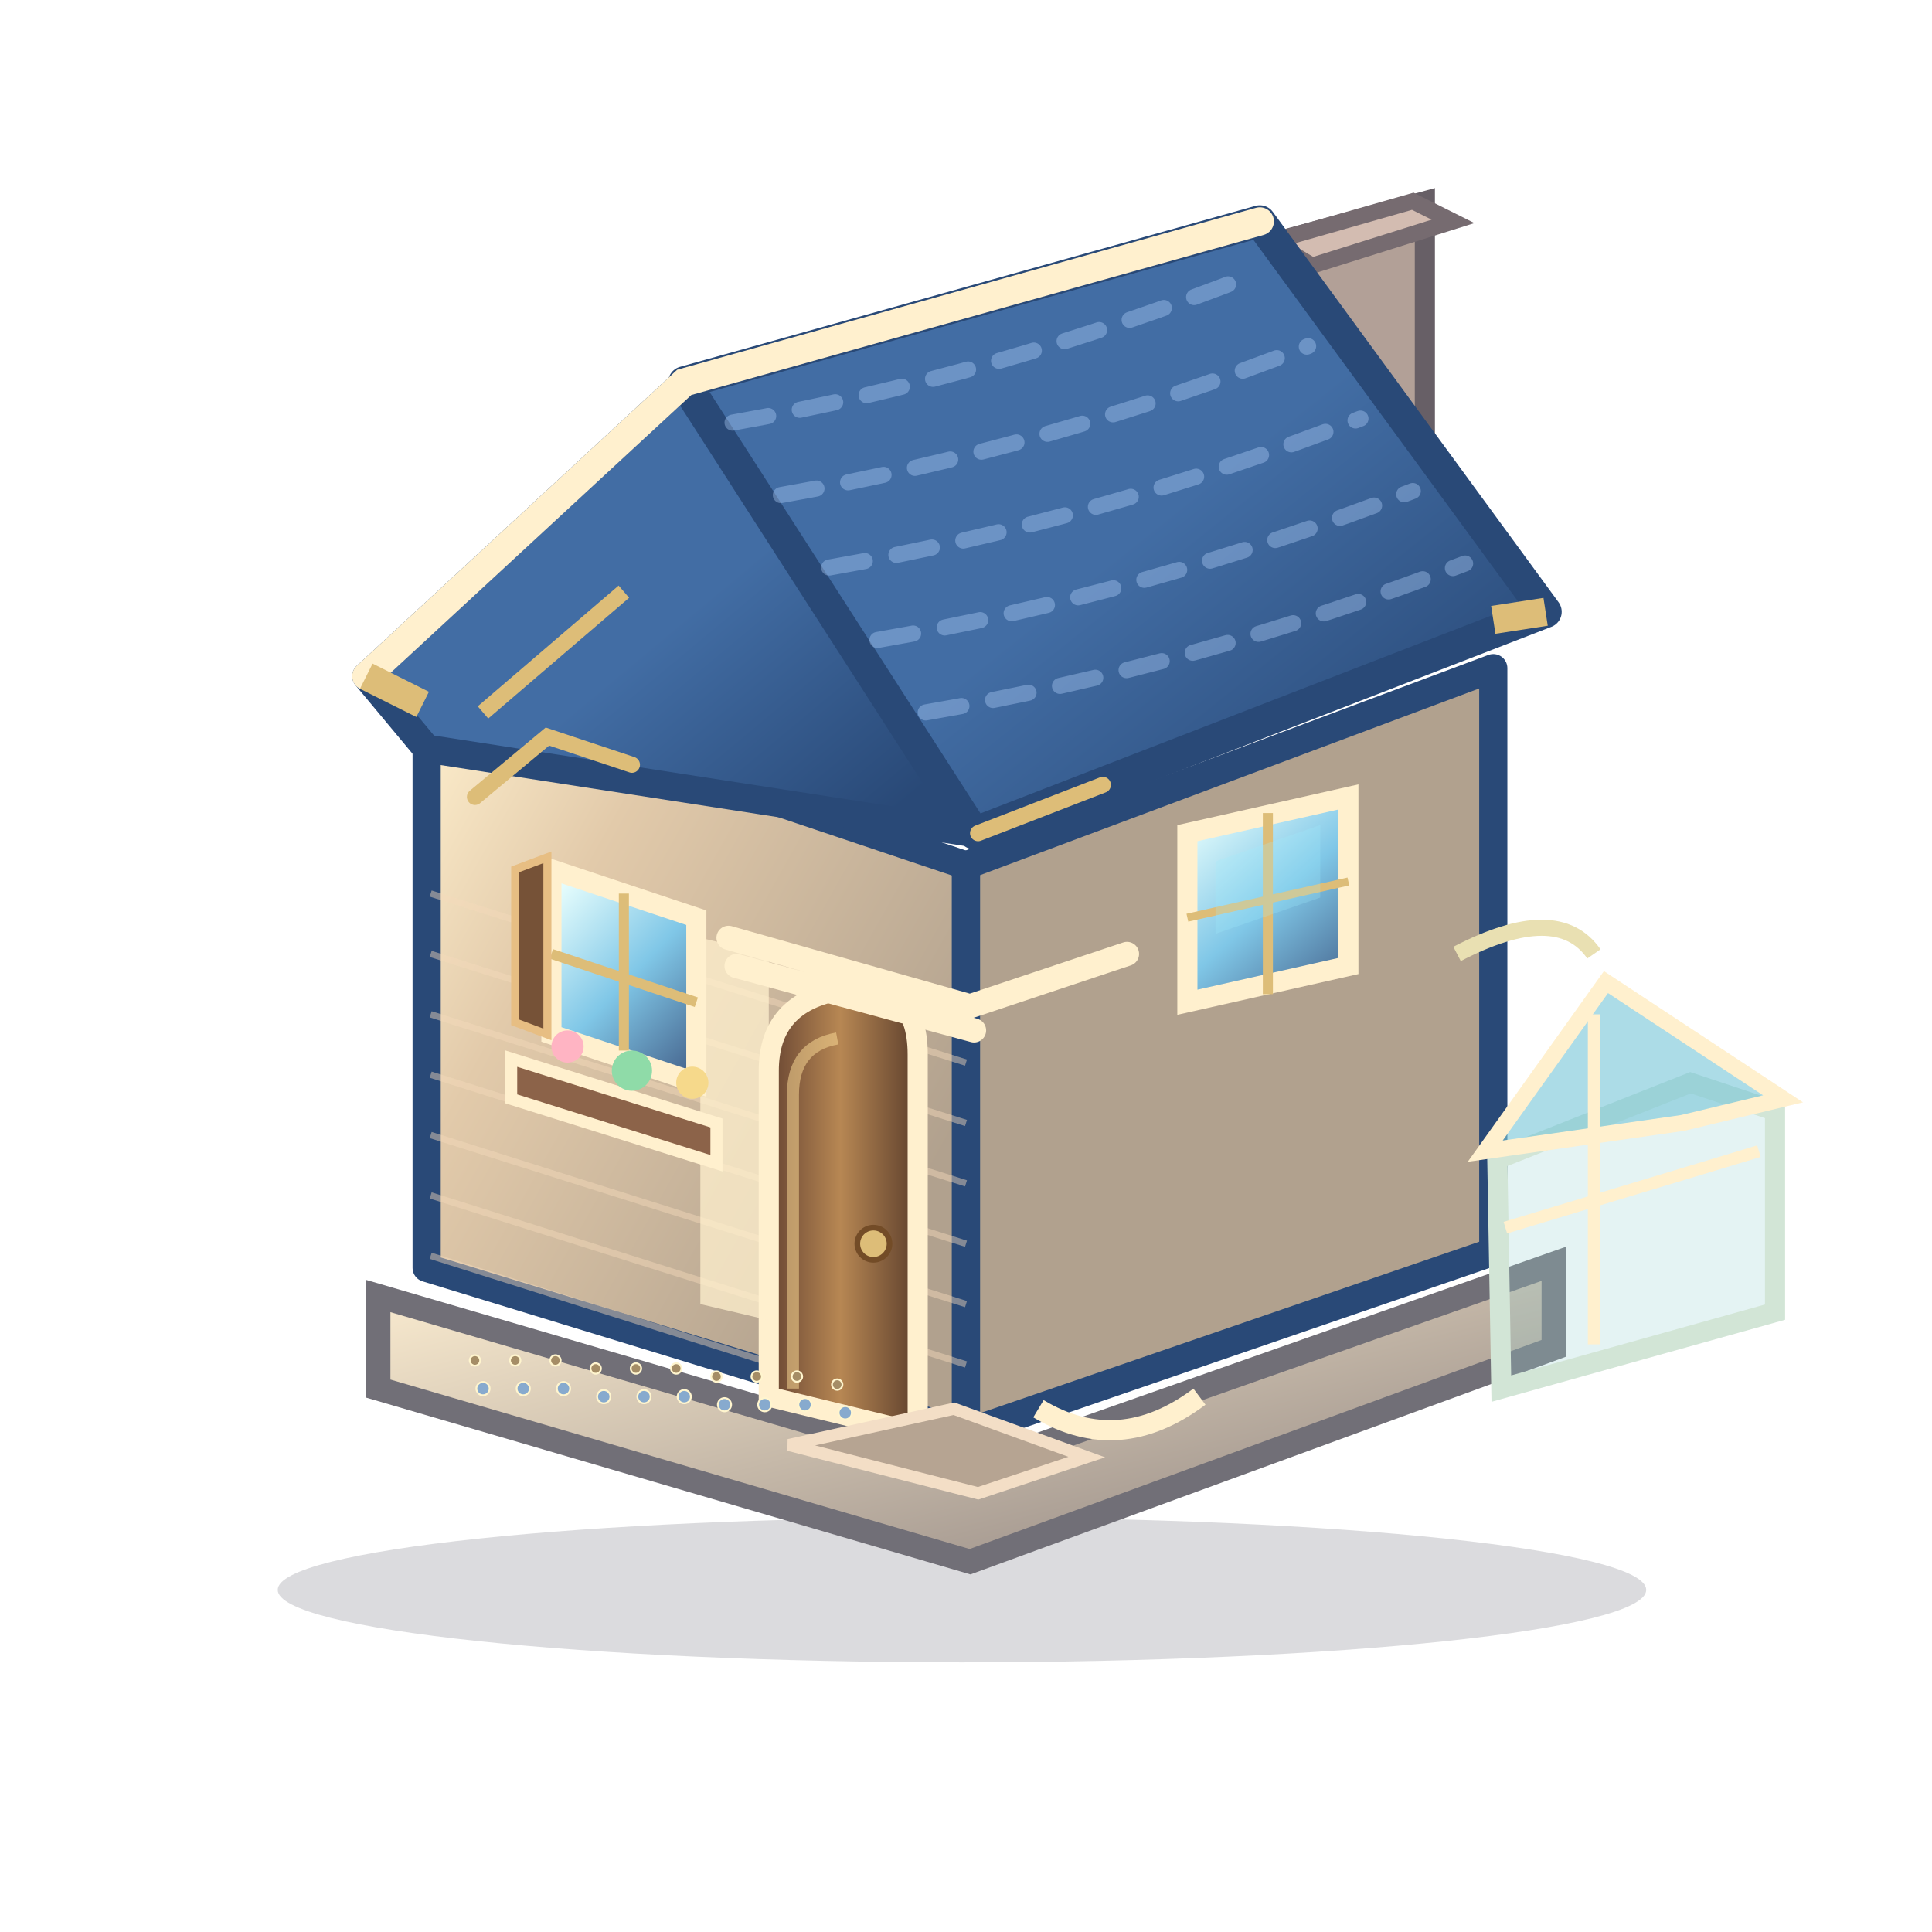
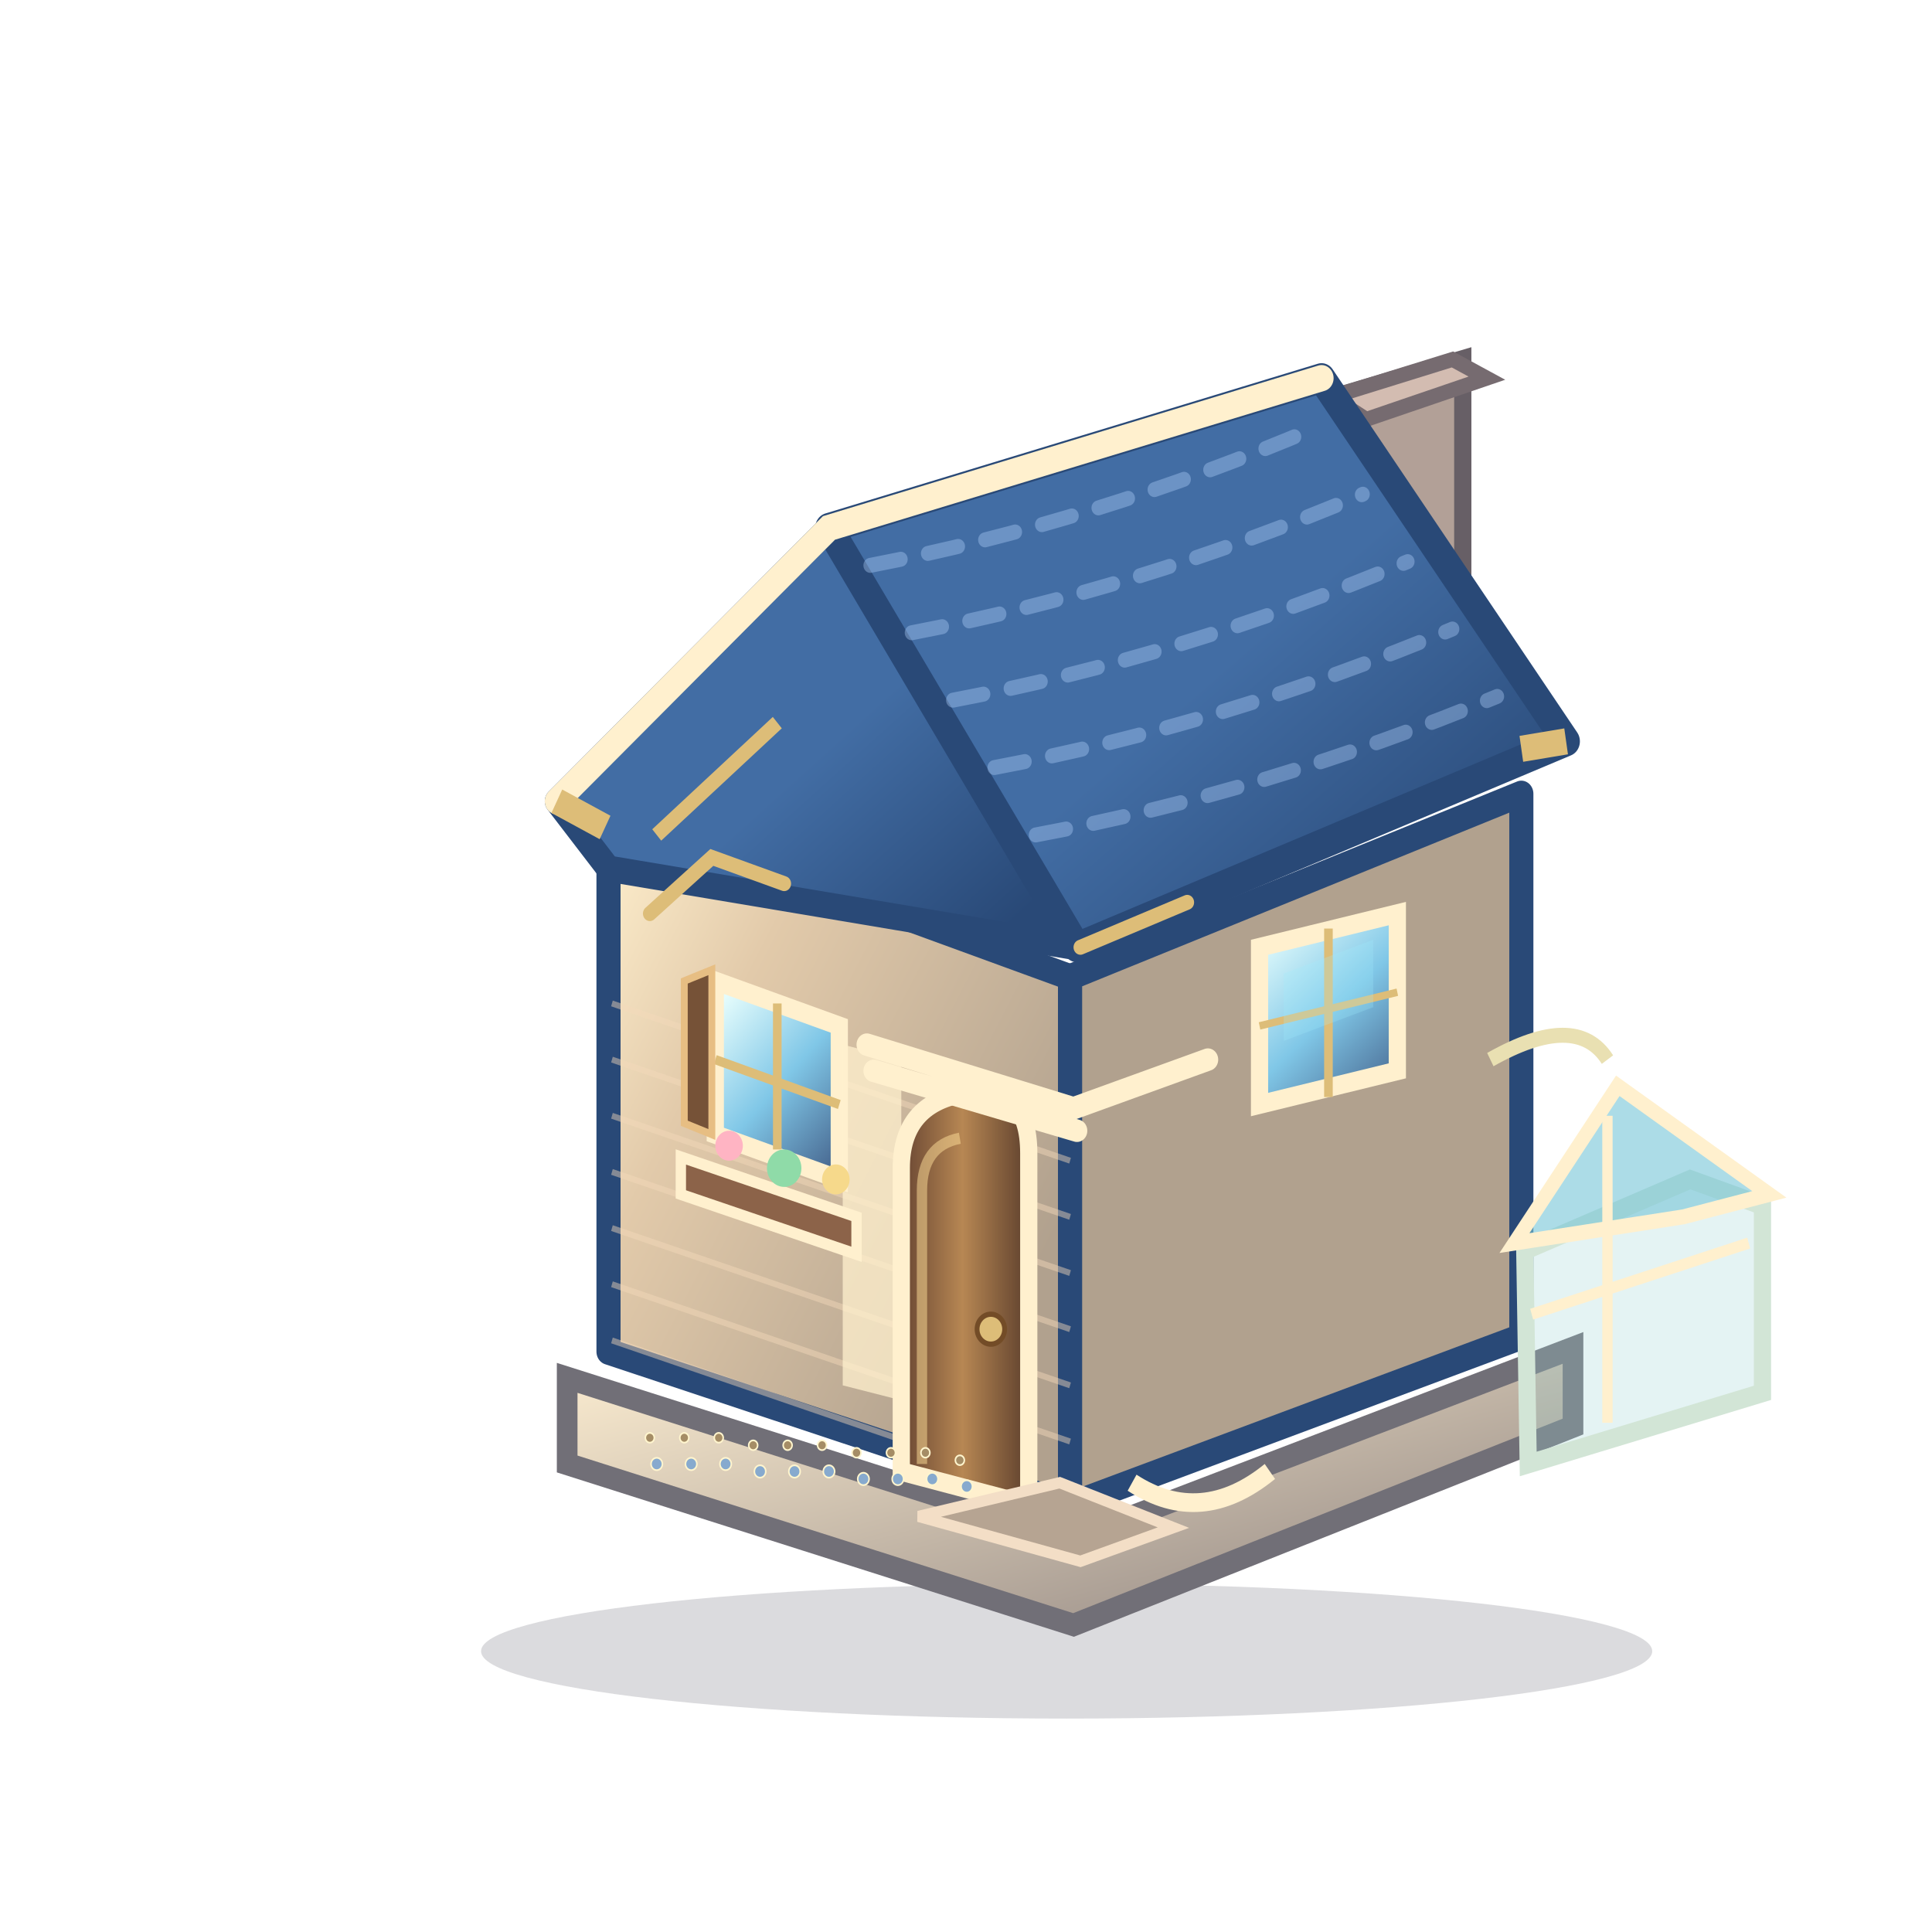
- <svg xmlns="http://www.w3.org/2000/svg" width="512" height="512" viewBox="0 0 480 460" fill="none" role="img" aria-label="Embryon house level 20">
+ <svg xmlns="http://www.w3.org/2000/svg" width="512" height="512" viewBox="0 -56 480 516" fill="none" role="img" aria-label="Embryon house level 20">
  <defs>
    <linearGradient id="wall" x1="0" x2=".9" y1="0" y2=".7">
      <stop stop-color="#fff0ce" />
      <stop offset=".34" stop-color="#e2caaa" />
      <stop offset="1" stop-color="#b1a18e" />
    </linearGradient>
    <linearGradient id="roof" x1=".1" x2="1" y1="0" y2=".8">
      <stop stop-color="#426da4" />
      <stop offset=".55" stop-color="#426da4" />
      <stop offset="1" stop-color="#294977" />
    </linearGradient>
    <linearGradient id="glass" x1=".2" x2=".9" y1="0" y2="1">
      <stop stop-color="#e4fcfc" />
      <stop offset=".5" stop-color="#80c7e7" />
      <stop offset="1" stop-color="#46658e" />
    </linearGradient>
    <linearGradient id="door" x1="0" x2="1">
      <stop stop-color="#684532" />
      <stop offset=".48" stop-color="#b78753" />
      <stop offset="1" stop-color="#5e402d" />
    </linearGradient>
    <linearGradient id="stone" x1="0" x2="1" y1="0" y2="1">
      <stop stop-color="#fff0d3" />
      <stop offset="1" stop-color="#8c817e" />
    </linearGradient>
    <filter id="glow">
      <feGaussianBlur stdDeviation="3" />
    </filter>
  </defs>
-   <ellipse cx="239" cy="385" rx="170" ry="18" fill="#1a1a2b" opacity=".16" />
-   <path d="M94 312 241 355 386 304 386 325 241 378 94 335Z" fill="url(#stone)" stroke="#716f77" stroke-width="6" />
-   <path d="M106 160 240 205 240 346 106 305Z" fill="url(#wall)" stroke="#294977" stroke-width="7" stroke-linejoin="round" />
-   <path d="M240 205 371 156 371 301 240 346Z" fill="#b1a18e" stroke="#294977" stroke-width="7" stroke-linejoin="round" />
-   <path d="M107 212 240 254" stroke="#f4daba" stroke-width="1.6" opacity=".45" />
-   <path d="M107 227 240 269" stroke="#f4daba" stroke-width="1.6" opacity=".45" />
-   <path d="M107 242 240 284" stroke="#f4daba" stroke-width="1.6" opacity=".45" />
-   <path d="M107 257 240 299" stroke="#f4daba" stroke-width="1.6" opacity=".45" />
-   <path d="M107 272 240 314" stroke="#f4daba" stroke-width="1.6" opacity=".45" />
-   <path d="M107 287 240 329" stroke="#f4daba" stroke-width="1.6" opacity=".45" />
-   <path d="M107 302 240 344" stroke="#f4daba" stroke-width="1.6" opacity=".45" />
-   <path d="M191 337v-81q0-17 18-20 19-3 19 16v94Z" fill="url(#door)" stroke="#fff0ce" stroke-width="5" />
-   <path d="M197 335v-73q0-12 11-14" stroke="#ffdf9a" stroke-width="3" opacity=".5" />
-   <circle cx="217" cy="299" r="4" fill="#ddbd78" stroke="#734c27" stroke-width="1.4" />
-   <path d="M196 349 243 361 270 352 237 340Z" fill="#b6a492" stroke="#f3dec6" stroke-width="3" />
-   <g>
-     <path d="M295 197 l40 -9 v42 l-40 9 Z" fill="url(#glass)" stroke="#fff0ce" stroke-width="5" />
-     <path d="M315 192v45" stroke="#ddbd78" stroke-width="2.5" />
-     <path d="M295 218l40 -9" stroke="#ddbd78" stroke-width="2" />
+   <g transform="translate(47 0) scale(.92 1)">
+     <ellipse cx="239" cy="385" rx="170" ry="18" fill="#1a1a2b" opacity=".16" />
+     <path d="M94 312 241 355 386 304 386 325 241 378 94 335Z" fill="url(#stone)" stroke="#716f77" stroke-width="6" />
+     <path d="M106 160 240 205 240 346 106 305Z" fill="url(#wall)" stroke="#294977" stroke-width="7" stroke-linejoin="round" />
+     <path d="M240 205 371 156 371 301 240 346Z" fill="#b1a18e" stroke="#294977" stroke-width="7" stroke-linejoin="round" />
+     <path d="M107 212 240 254" stroke="#f4daba" stroke-width="1.6" opacity=".45" />
+     <path d="M107 227 240 269" stroke="#f4daba" stroke-width="1.6" opacity=".45" />
+     <path d="M107 242 240 284" stroke="#f4daba" stroke-width="1.6" opacity=".45" />
+     <path d="M107 257 240 299" stroke="#f4daba" stroke-width="1.6" opacity=".45" />
+     <path d="M107 272 240 314" stroke="#f4daba" stroke-width="1.6" opacity=".45" />
+     <path d="M107 287 240 329" stroke="#f4daba" stroke-width="1.6" opacity=".45" />
+     <path d="M107 302 240 344" stroke="#f4daba" stroke-width="1.6" opacity=".45" />
+     <path d="M191 337v-81q0-17 18-20 19-3 19 16v94Z" fill="url(#door)" stroke="#fff0ce" stroke-width="5" />
+     <path d="M197 335v-73q0-12 11-14" stroke="#ffdf9a" stroke-width="3" opacity=".5" />
+     <circle cx="217" cy="299" r="4" fill="#ddbd78" stroke="#734c27" stroke-width="1.4" />
+     <path d="M196 349 243 361 270 352 237 340Z" fill="#b6a492" stroke="#f3dec6" stroke-width="3" />
+     <g>
+       <path d="M295 197 l40 -9 v42 l-40 9 Z" fill="url(#glass)" stroke="#fff0ce" stroke-width="5" />
+       <path d="M315 192v45" stroke="#ddbd78" stroke-width="2.5" />
+       <path d="M295 218l40 -9" stroke="#ddbd78" stroke-width="2" />
+     </g>
+     <path d="M137 206 173 218 173 259 137 247Z" fill="url(#glass)" stroke="#fff0ce" stroke-width="5" />
+     <path d="M155 212v39M137 227l36 12" stroke="#ddbd78" stroke-width="2.5" />
+     <path d="M128 206l8-3v44l-8-3Z" fill="#765237" stroke="#e7be83" stroke-width="2" />
+     <path d="M174 223 191 227v91l-17-4Z" fill="#fff0ce" opacity=".75" />
+     <path d="M321 91v-42l33-9v66Z" fill="#b2a097" stroke="#675f66" stroke-width="5" />
+     <path d="M316 50l35-10 10 5-35 11Z" fill="#d3bcb1" stroke="#766b70" stroke-width="4" />
+     <path d="M91 158 170 85 242 197 106 176Z" fill="url(#roof)" stroke="#294977" stroke-width="7" stroke-linejoin="round" />
+     <path d="M170 85 313 45 384 142 242 197Z" fill="url(#roof)" stroke="#294977" stroke-width="8" stroke-linejoin="round" />
+     <path d="M91 158 170 85 313 45" stroke="#fff0ce" stroke-width="7" stroke-linecap="round" />
+     <path d="M182 95 Q247 83.5 312 58" stroke="#b7d7ff" stroke-opacity="0.36" stroke-width="4" stroke-linecap="round" stroke-dasharray="9 8" />
+     <path d="M194 113 Q259.5 101.5 325 76" stroke="#b7d7ff" stroke-opacity="0.36" stroke-width="4" stroke-linecap="round" stroke-dasharray="9 8" />
+     <path d="M206 131 Q272 119.5 338 94" stroke="#b7d7ff" stroke-opacity="0.36" stroke-width="4" stroke-linecap="round" stroke-dasharray="9 8" />
+     <path d="M218 149 Q284.5 137.5 351 112" stroke="#b7d7ff" stroke-opacity="0.36" stroke-width="4" stroke-linecap="round" stroke-dasharray="9 8" />
+     <path d="M230 167 Q297 155.5 364 130" stroke="#b7d7ff" stroke-opacity="0.36" stroke-width="4" stroke-linecap="round" stroke-dasharray="9 8" />
+     <path d="M91 158 105 165M371 144 384 142" stroke="#ddbd78" stroke-width="7" />
+     <g>
+       <path d="M127 253l51 16v10l-51-16Z" fill="#8c6349" stroke="#fff0ce" stroke-width="3" />
+       <circle cx="141" cy="250" r="4" fill="#ffb4c3" />
+       <circle cx="157" cy="256" r="5" fill="#8fdba8" />
+       <circle cx="172" cy="259" r="4" fill="#f6d98b" />
+     </g>
+     <path d="M302 204l26-9v18l-26 9Z" fill="#a0ecfa" opacity=".25" />
+     <path d="M181 223l60 17 39-13M183 230l59 16" stroke="#fff0ce" stroke-width="6" stroke-linecap="round" />
+     <path d="M118 188l18-15 21 7M243 197l31-12" stroke="#ddbd78" stroke-width="4" stroke-linecap="round" />
+     <path d="M372 278 420 259 441 266 441 316 373 335Z" fill="#9fd2d5" fill-opacity=".28" stroke="#d2e5d6" stroke-width="5" />
+     <path d="M369 276 399 234 443 263 418 269Z" fill="#79c6d8" fill-opacity=".62" stroke="#fff0ce" stroke-width="4" />
+     <path d="M396 242v82M374 295l63-19" stroke="#fff0ce" stroke-width="3" />
+     <path d="M120 167l35-30" stroke="#ddbd78" stroke-width="4" />
+     <path d="M362 227q25-13 34 0" stroke="#e9e0b2" stroke-width="4" />
+     <path d="M258 340q20 12 40-3" stroke="#fff0ce" stroke-width="5" />
+     <circle cx="118" cy="328" r="1.3" fill="#a58d66" stroke="#fff5ce" stroke-width=".45" />
+     <circle cx="128" cy="328" r="1.3" fill="#a58d66" stroke="#fff5ce" stroke-width=".45" />
+     <circle cx="138" cy="328" r="1.3" fill="#a58d66" stroke="#fff5ce" stroke-width=".45" />
+     <circle cx="148" cy="330" r="1.3" fill="#a58d66" stroke="#fff5ce" stroke-width=".45" />
+     <circle cx="158" cy="330" r="1.3" fill="#a58d66" stroke="#fff5ce" stroke-width=".45" />
+     <circle cx="168" cy="330" r="1.3" fill="#a58d66" stroke="#fff5ce" stroke-width=".45" />
+     <circle cx="178" cy="332" r="1.3" fill="#a58d66" stroke="#fff5ce" stroke-width=".45" />
+     <circle cx="188" cy="332" r="1.3" fill="#a58d66" stroke="#fff5ce" stroke-width=".45" />
+     <circle cx="198" cy="332" r="1.3" fill="#a58d66" stroke="#fff5ce" stroke-width=".45" />
+     <circle cx="208" cy="334" r="1.3" fill="#a58d66" stroke="#fff5ce" stroke-width=".45" />
+     <circle cx="120" cy="335" r="1.65" fill="#87aace" stroke="#fff5ce" stroke-width=".45" />
+     <circle cx="130" cy="335" r="1.65" fill="#87aace" stroke="#fff5ce" stroke-width=".45" />
+     <circle cx="140" cy="335" r="1.65" fill="#87aace" stroke="#fff5ce" stroke-width=".45" />
+     <circle cx="150" cy="337" r="1.65" fill="#87aace" stroke="#fff5ce" stroke-width=".45" />
+     <circle cx="160" cy="337" r="1.65" fill="#87aace" stroke="#fff5ce" stroke-width=".45" />
+     <circle cx="170" cy="337" r="1.65" fill="#87aace" stroke="#fff5ce" stroke-width=".45" />
+     <circle cx="180" cy="339" r="1.65" fill="#87aace" stroke="#fff5ce" stroke-width=".45" />
+     <circle cx="190" cy="339" r="1.65" fill="#87aace" stroke="#fff5ce" stroke-width=".45" />
+     <circle cx="200" cy="339" r="1.65" fill="#87aace" stroke="#fff5ce" stroke-width=".45" />
+     <circle cx="210" cy="341" r="1.65" fill="#87aace" stroke="#fff5ce" stroke-width=".45" />
  </g>
-   <path d="M137 206 173 218 173 259 137 247Z" fill="url(#glass)" stroke="#fff0ce" stroke-width="5" />
-   <path d="M155 212v39M137 227l36 12" stroke="#ddbd78" stroke-width="2.5" />
-   <path d="M128 206l8-3v44l-8-3Z" fill="#765237" stroke="#e7be83" stroke-width="2" />
-   <path d="M174 223 191 227v91l-17-4Z" fill="#fff0ce" opacity=".75" />
-   <path d="M321 91v-42l33-9v66Z" fill="#b2a097" stroke="#675f66" stroke-width="5" />
-   <path d="M316 50l35-10 10 5-35 11Z" fill="#d3bcb1" stroke="#766b70" stroke-width="4" />
-   <path d="M91 158 170 85 242 197 106 176Z" fill="url(#roof)" stroke="#294977" stroke-width="7" stroke-linejoin="round" />
-   <path d="M170 85 313 45 384 142 242 197Z" fill="url(#roof)" stroke="#294977" stroke-width="8" stroke-linejoin="round" />
-   <path d="M91 158 170 85 313 45" stroke="#fff0ce" stroke-width="7" stroke-linecap="round" />
-   <path d="M182 95 Q247 83.5 312 58" stroke="#b7d7ff" stroke-opacity="0.36" stroke-width="4" stroke-linecap="round" stroke-dasharray="9 8" />
-   <path d="M194 113 Q259.5 101.5 325 76" stroke="#b7d7ff" stroke-opacity="0.36" stroke-width="4" stroke-linecap="round" stroke-dasharray="9 8" />
-   <path d="M206 131 Q272 119.5 338 94" stroke="#b7d7ff" stroke-opacity="0.36" stroke-width="4" stroke-linecap="round" stroke-dasharray="9 8" />
-   <path d="M218 149 Q284.5 137.5 351 112" stroke="#b7d7ff" stroke-opacity="0.36" stroke-width="4" stroke-linecap="round" stroke-dasharray="9 8" />
-   <path d="M230 167 Q297 155.5 364 130" stroke="#b7d7ff" stroke-opacity="0.36" stroke-width="4" stroke-linecap="round" stroke-dasharray="9 8" />
-   <path d="M91 158 105 165M371 144 384 142" stroke="#ddbd78" stroke-width="7" />
-   <g>
-     <path d="M127 253l51 16v10l-51-16Z" fill="#8c6349" stroke="#fff0ce" stroke-width="3" />
-     <circle cx="141" cy="250" r="4" fill="#ffb4c3" />
-     <circle cx="157" cy="256" r="5" fill="#8fdba8" />
-     <circle cx="172" cy="259" r="4" fill="#f6d98b" />
-   </g>
-   <path d="M302 204l26-9v18l-26 9Z" fill="#a0ecfa" opacity=".25" />
-   <path d="M181 223l60 17 39-13M183 230l59 16" stroke="#fff0ce" stroke-width="6" stroke-linecap="round" />
-   <path d="M118 188l18-15 21 7M243 197l31-12" stroke="#ddbd78" stroke-width="4" stroke-linecap="round" />
-   <path d="M372 278 420 259 441 266 441 316 373 335Z" fill="#9fd2d5" fill-opacity=".28" stroke="#d2e5d6" stroke-width="5" />
-   <path d="M369 276 399 234 443 263 418 269Z" fill="#79c6d8" fill-opacity=".62" stroke="#fff0ce" stroke-width="4" />
-   <path d="M396 242v82M374 295l63-19" stroke="#fff0ce" stroke-width="3" />
-   <path d="M120 167l35-30" stroke="#ddbd78" stroke-width="4" />
-   <path d="M362 227q25-13 34 0" stroke="#e9e0b2" stroke-width="4" />
-   <path d="M258 340q20 12 40-3" stroke="#fff0ce" stroke-width="5" />
-   <circle cx="118" cy="328" r="1.3" fill="#a58d66" stroke="#fff5ce" stroke-width=".45" />
-   <circle cx="128" cy="328" r="1.3" fill="#a58d66" stroke="#fff5ce" stroke-width=".45" />
-   <circle cx="138" cy="328" r="1.3" fill="#a58d66" stroke="#fff5ce" stroke-width=".45" />
-   <circle cx="148" cy="330" r="1.3" fill="#a58d66" stroke="#fff5ce" stroke-width=".45" />
-   <circle cx="158" cy="330" r="1.3" fill="#a58d66" stroke="#fff5ce" stroke-width=".45" />
-   <circle cx="168" cy="330" r="1.3" fill="#a58d66" stroke="#fff5ce" stroke-width=".45" />
-   <circle cx="178" cy="332" r="1.3" fill="#a58d66" stroke="#fff5ce" stroke-width=".45" />
-   <circle cx="188" cy="332" r="1.3" fill="#a58d66" stroke="#fff5ce" stroke-width=".45" />
-   <circle cx="198" cy="332" r="1.3" fill="#a58d66" stroke="#fff5ce" stroke-width=".45" />
-   <circle cx="208" cy="334" r="1.3" fill="#a58d66" stroke="#fff5ce" stroke-width=".45" />
-   <circle cx="120" cy="335" r="1.65" fill="#87aace" stroke="#fff5ce" stroke-width=".45" />
-   <circle cx="130" cy="335" r="1.65" fill="#87aace" stroke="#fff5ce" stroke-width=".45" />
-   <circle cx="140" cy="335" r="1.65" fill="#87aace" stroke="#fff5ce" stroke-width=".45" />
-   <circle cx="150" cy="337" r="1.65" fill="#87aace" stroke="#fff5ce" stroke-width=".45" />
-   <circle cx="160" cy="337" r="1.65" fill="#87aace" stroke="#fff5ce" stroke-width=".45" />
-   <circle cx="170" cy="337" r="1.65" fill="#87aace" stroke="#fff5ce" stroke-width=".45" />
-   <circle cx="180" cy="339" r="1.65" fill="#87aace" stroke="#fff5ce" stroke-width=".45" />
-   <circle cx="190" cy="339" r="1.65" fill="#87aace" stroke="#fff5ce" stroke-width=".45" />
-   <circle cx="200" cy="339" r="1.65" fill="#87aace" stroke="#fff5ce" stroke-width=".45" />
-   <circle cx="210" cy="341" r="1.65" fill="#87aace" stroke="#fff5ce" stroke-width=".45" />
</svg>
